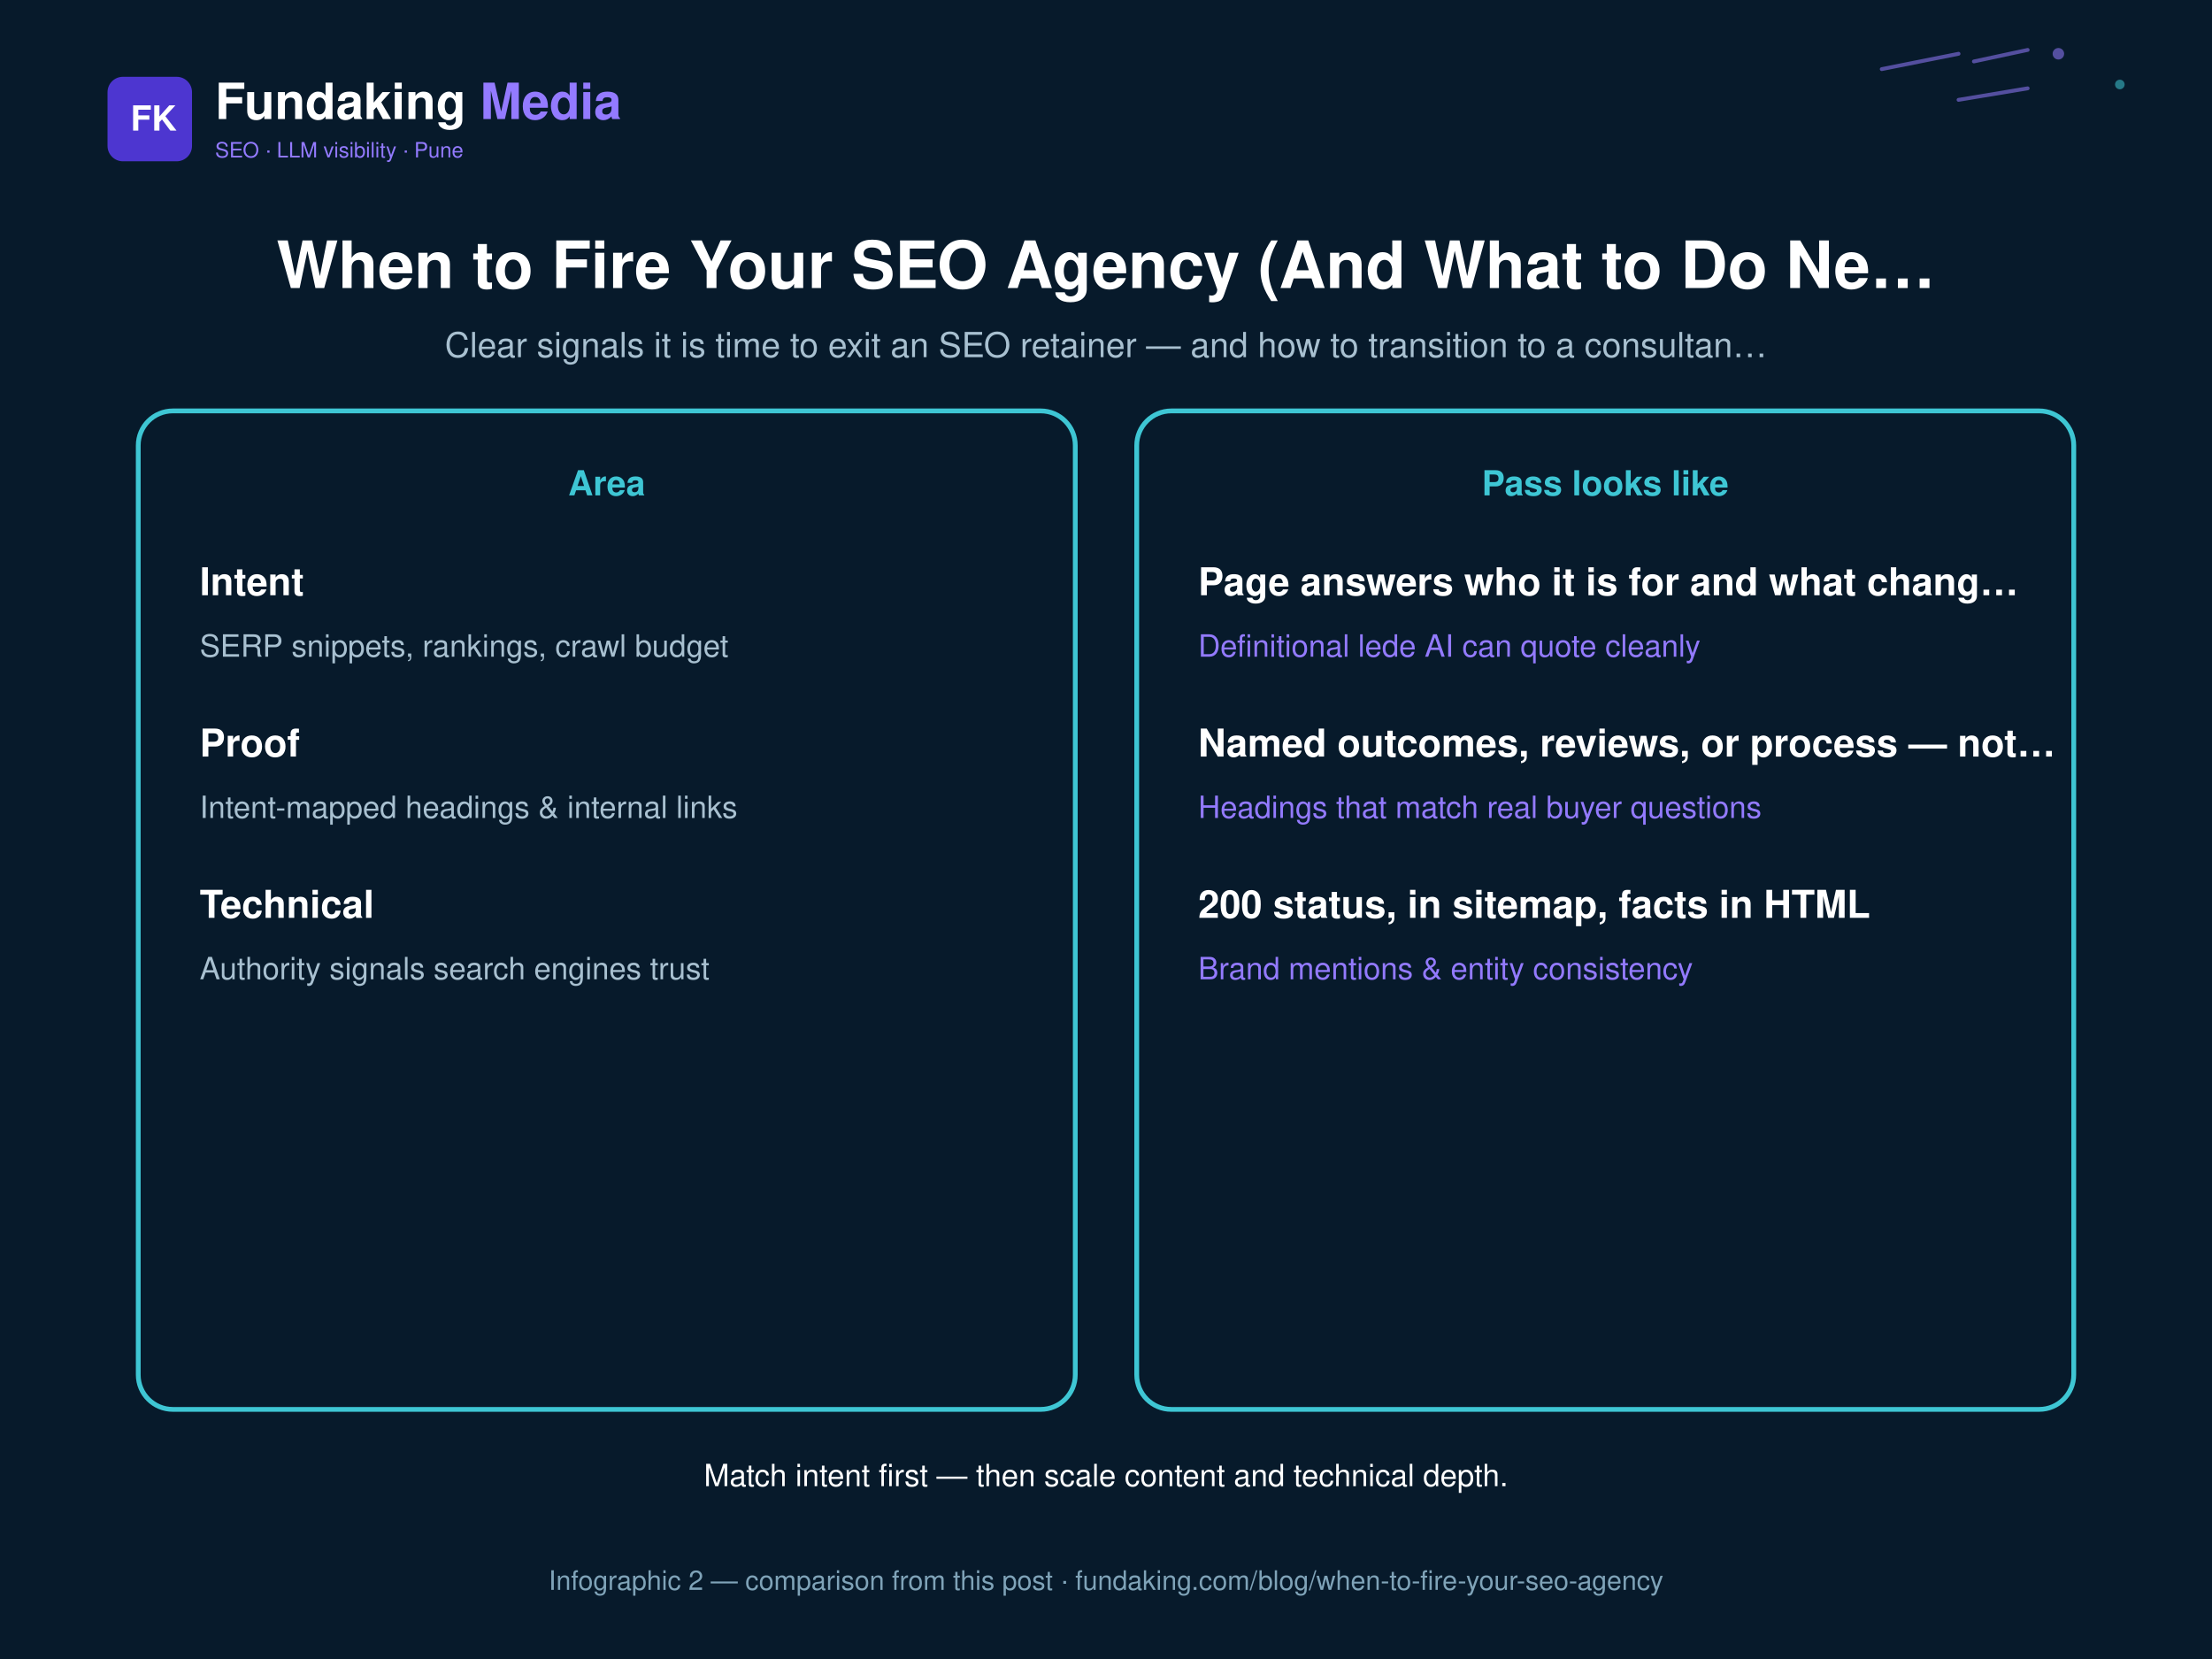
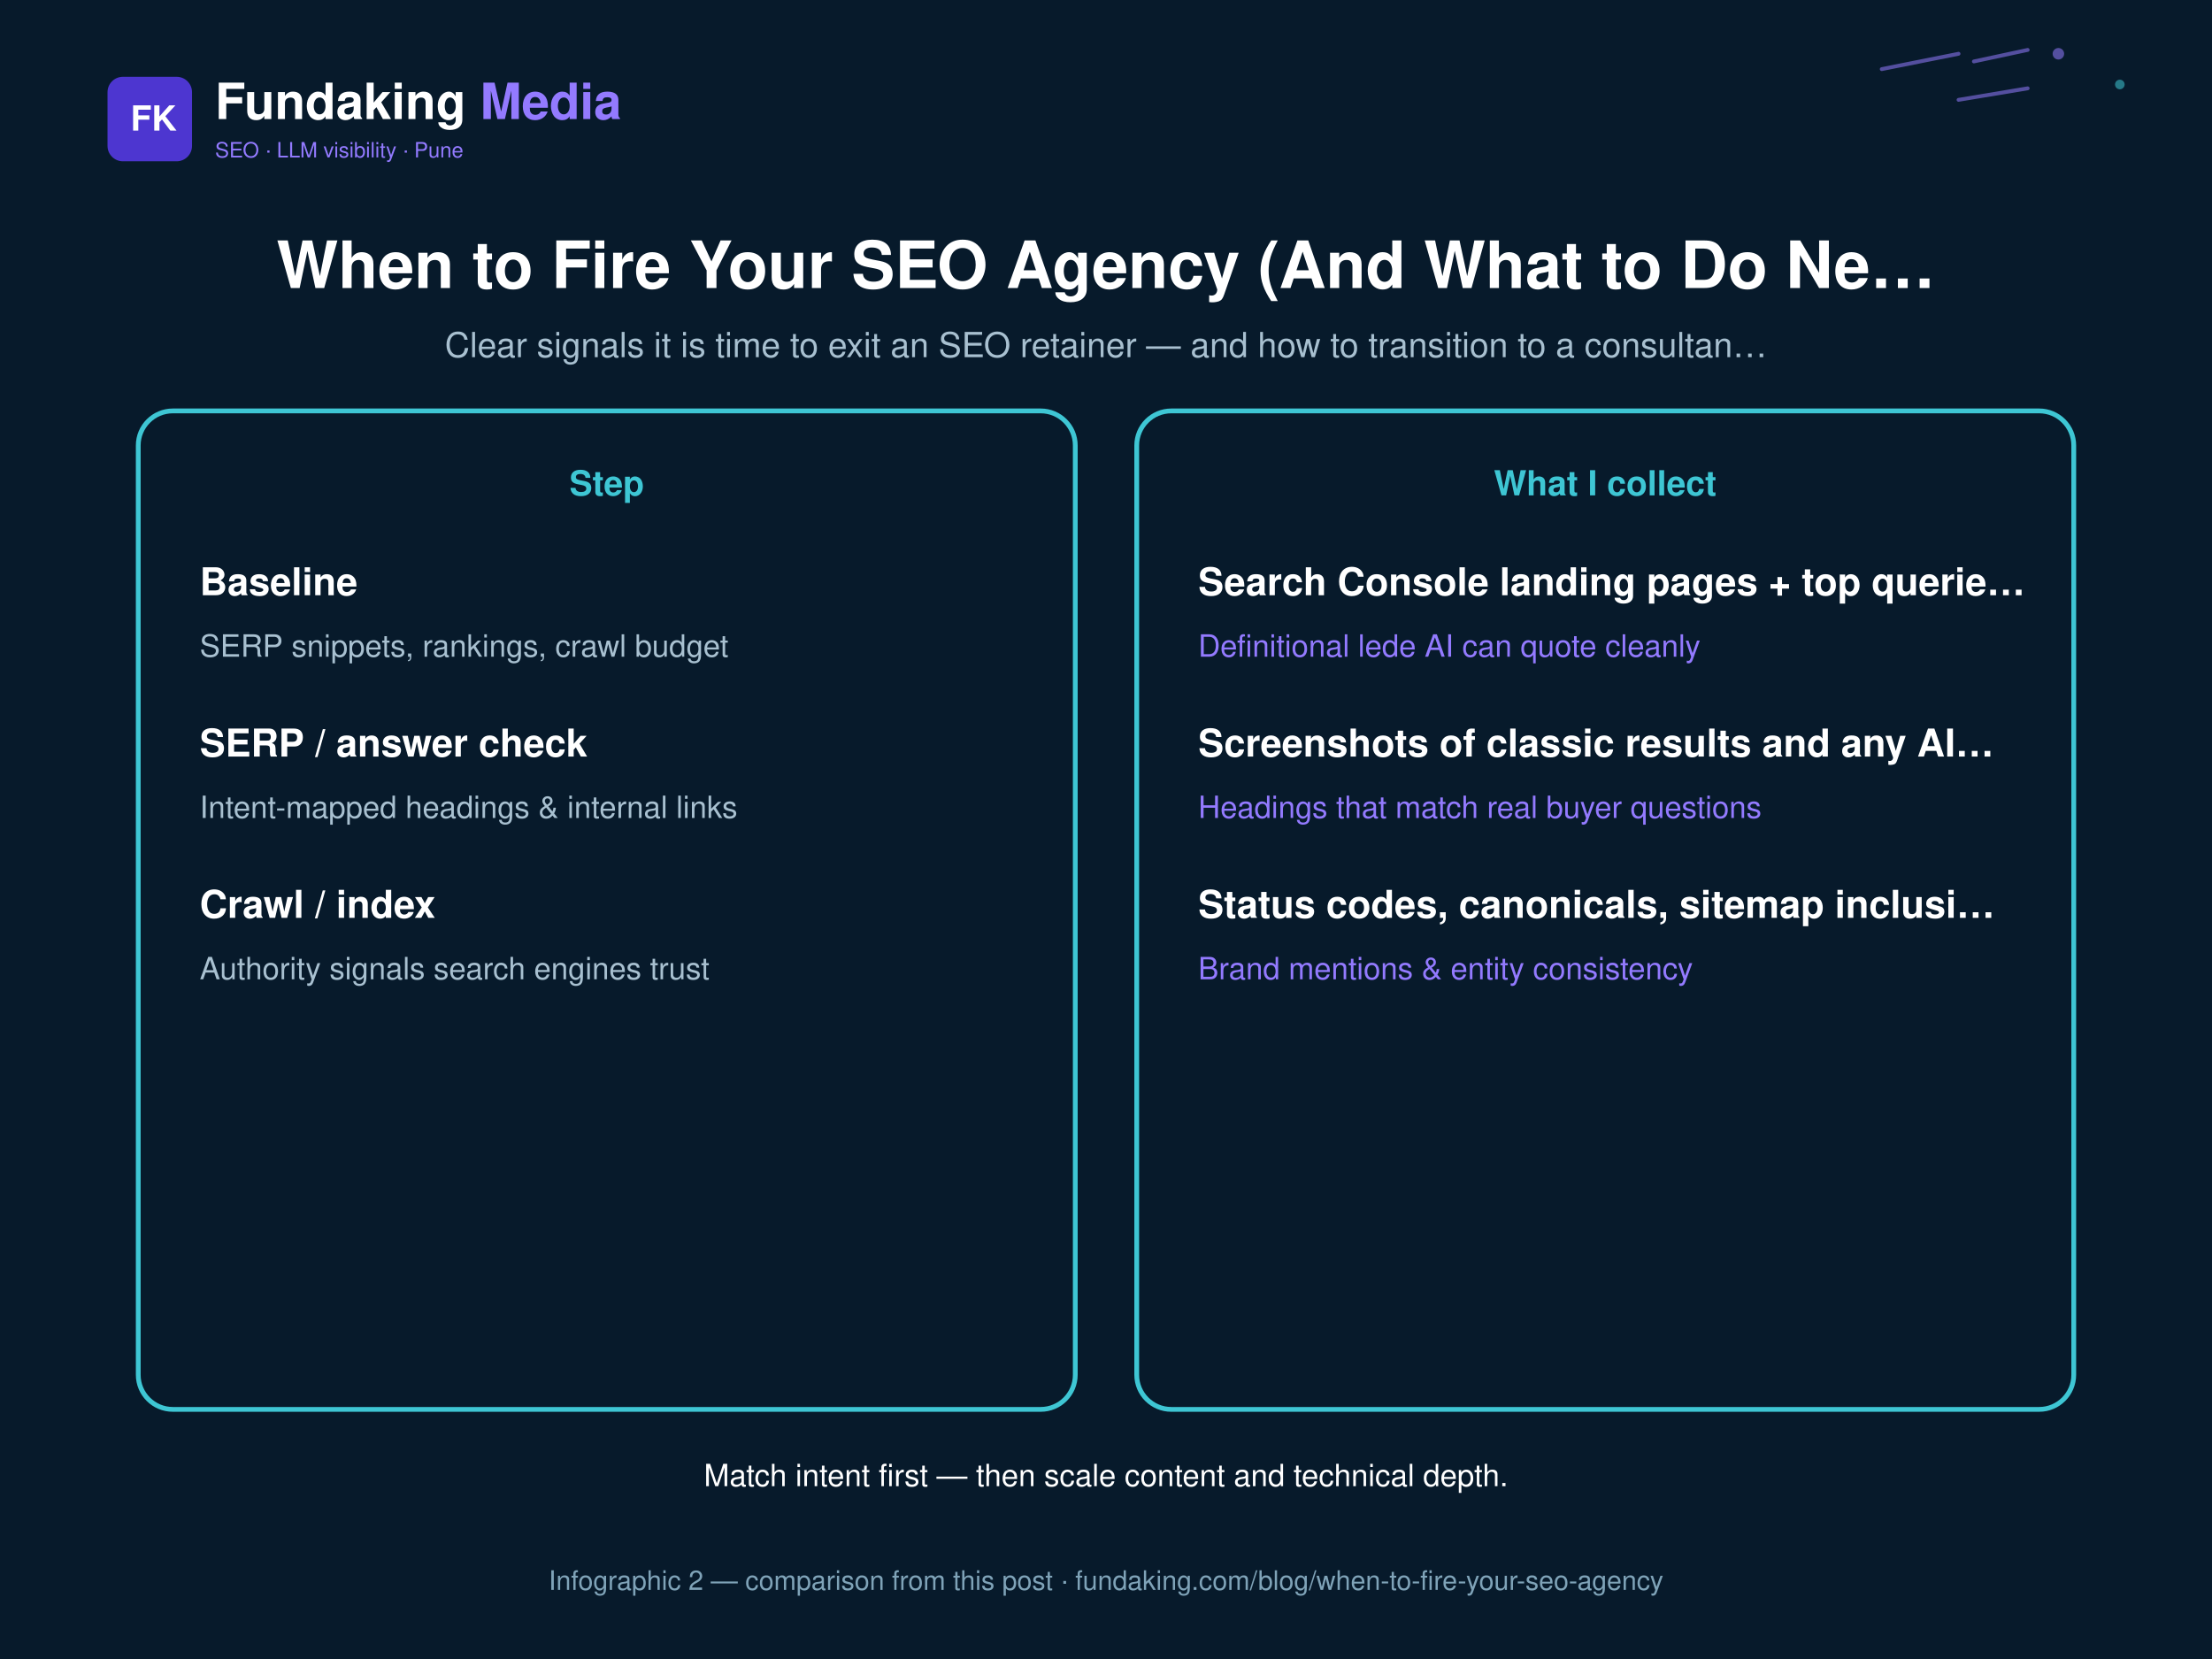
<svg xmlns="http://www.w3.org/2000/svg" viewBox="0 0 1152 864" width="1152" height="864" role="img">
  <rect width="1152" height="864" fill="#071A2B" />
  <g fill="none" stroke="#937AFF" stroke-width="2" opacity="0.55" stroke-linecap="round">
    <path d="M980 36 l40 -8 m8 4 l28 -6" />
    <path d="M1020 52 l36 -6" />
    <circle cx="1072" cy="28" r="3" fill="#937AFF" stroke="none" />
    <circle cx="1104" cy="44" r="2.5" fill="#3EC6D4" stroke="none" />
  </g>
  <rect x="56" y="40" width="44" height="44" rx="8" fill="#4D36D0" />
  <text x="68" y="68" fill="#FFFFFF" font-family="Segoe UI, Helvetica, Arial, sans-serif" font-size="18" font-weight="800">FK</text>
  <text x="112" y="62" fill="#FFFFFF" font-family="Segoe UI, Helvetica, Arial, sans-serif" font-size="26" font-weight="800">Fundaking <tspan fill="#937AFF">Media</tspan>
  </text>
  <text x="112" y="82" fill="#937AFF" font-family="Segoe UI, Helvetica, Arial, sans-serif" font-size="11">SEO · LLM visibility · Pune</text>
  <text x="576" y="150" text-anchor="middle" fill="#FFFFFF" font-family="Segoe UI, Helvetica, Arial, sans-serif" font-size="34" font-weight="800">When to Fire Your SEO Agency (And What to Do Ne…</text>
  <text x="576" y="186" text-anchor="middle" fill="#A8C0D0" font-family="Segoe UI, Helvetica, Arial, sans-serif" font-size="18">Clear signals it is time to exit an SEO retainer — and how to transition to a consultan…</text>
  <rect x="72" y="214" width="488" height="520" rx="18" fill="none" stroke="#3EC6D4" stroke-width="2.5" />
-   <text x="316" y="258" text-anchor="middle" fill="#3EC6D4" font-family="Segoe UI, Helvetica, Arial, sans-serif" font-size="18" font-weight="700">Area</text>
+   <text x="316" y="258" text-anchor="middle" fill="#3EC6D4" font-family="Segoe UI, Helvetica, Arial, sans-serif" font-size="18" font-weight="700">Step</text>
  <g font-family="Segoe UI, Helvetica, Arial, sans-serif" fill="#FFFFFF">
-     <text x="104" y="310" font-size="20" font-weight="700">Intent</text>
+     <text x="104" y="310" font-size="20" font-weight="700">Baseline</text>
    <text x="104" y="342" font-size="16" fill="#A8C0D0">SERP snippets, rankings, crawl budget</text>
-     <text x="104" y="394" font-size="20" font-weight="700">Proof</text>
+     <text x="104" y="394" font-size="20" font-weight="700">SERP / answer check</text>
    <text x="104" y="426" font-size="16" fill="#A8C0D0">Intent-mapped headings &amp; internal links</text>
-     <text x="104" y="478" font-size="20" font-weight="700">Technical</text>
+     <text x="104" y="478" font-size="20" font-weight="700">Crawl / index</text>
    <text x="104" y="510" font-size="16" fill="#A8C0D0">Authority signals search engines trust</text>
  </g>
  <rect x="592" y="214" width="488" height="520" rx="18" fill="none" stroke="#3EC6D4" stroke-width="2.5" />
-   <text x="836" y="258" text-anchor="middle" fill="#3EC6D4" font-family="Segoe UI, Helvetica, Arial, sans-serif" font-size="18" font-weight="700">Pass looks like</text>
+   <text x="836" y="258" text-anchor="middle" fill="#3EC6D4" font-family="Segoe UI, Helvetica, Arial, sans-serif" font-size="18" font-weight="700">What I collect</text>
  <g font-family="Segoe UI, Helvetica, Arial, sans-serif" fill="#FFFFFF">
-     <text x="624" y="310" font-size="20" font-weight="700">Page answers who it is for and what chang…</text>
+     <text x="624" y="310" font-size="20" font-weight="700">Search Console landing pages + top querie…</text>
    <text x="624" y="342" font-size="16" fill="#937AFF">Definitional lede AI can quote cleanly</text>
-     <text x="624" y="394" font-size="20" font-weight="700">Named outcomes, reviews, or process — not…</text>
+     <text x="624" y="394" font-size="20" font-weight="700">Screenshots of classic results and any AI…</text>
    <text x="624" y="426" font-size="16" fill="#937AFF">Headings that match real buyer questions</text>
-     <text x="624" y="478" font-size="20" font-weight="700">200 status, in sitemap, facts in HTML</text>
+     <text x="624" y="478" font-size="20" font-weight="700">Status codes, canonicals, sitemap inclusi…</text>
    <text x="624" y="510" font-size="16" fill="#937AFF">Brand mentions &amp; entity consistency</text>
  </g>
  <text x="576" y="774" text-anchor="middle" fill="#FFFFFF" font-family="Segoe UI, Helvetica, Arial, sans-serif" font-size="16">Match intent first — then scale content and technical depth.</text>
  <text x="576" y="828" text-anchor="middle" fill="#7FA3B8" font-family="Segoe UI, Helvetica, Arial, sans-serif" font-size="14">Infographic 2 — comparison from this post · fundaking.com/blog/when-to-fire-your-seo-agency</text>
</svg>
